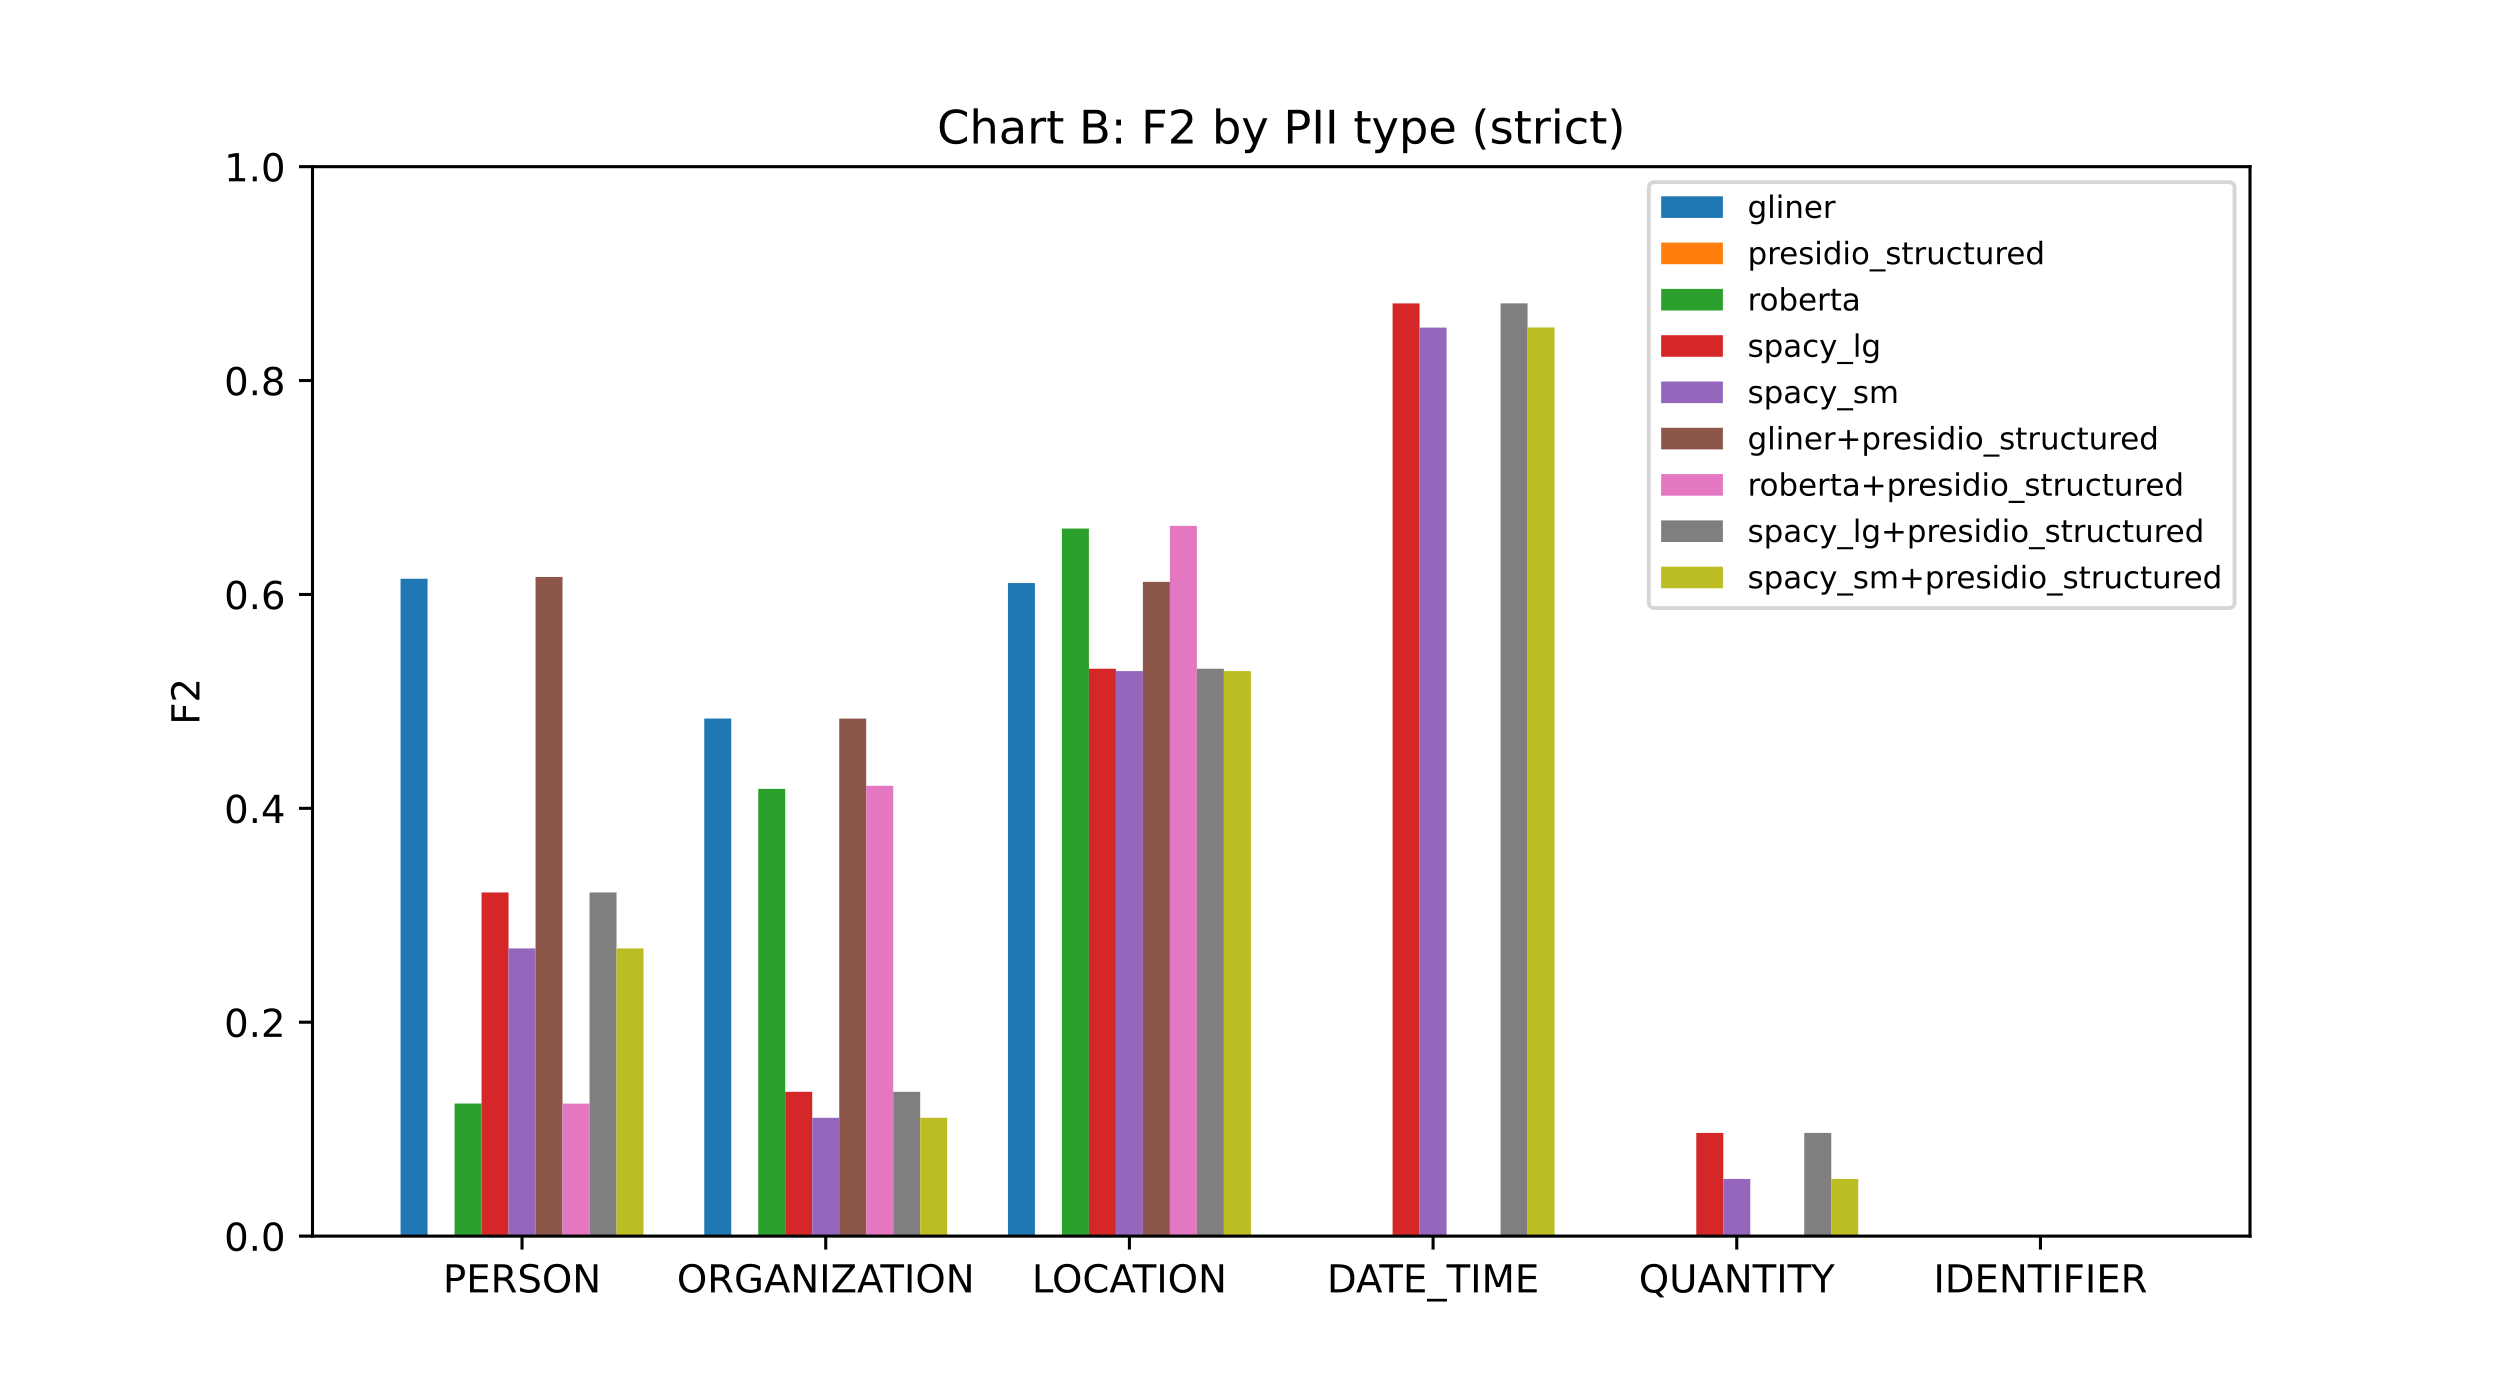
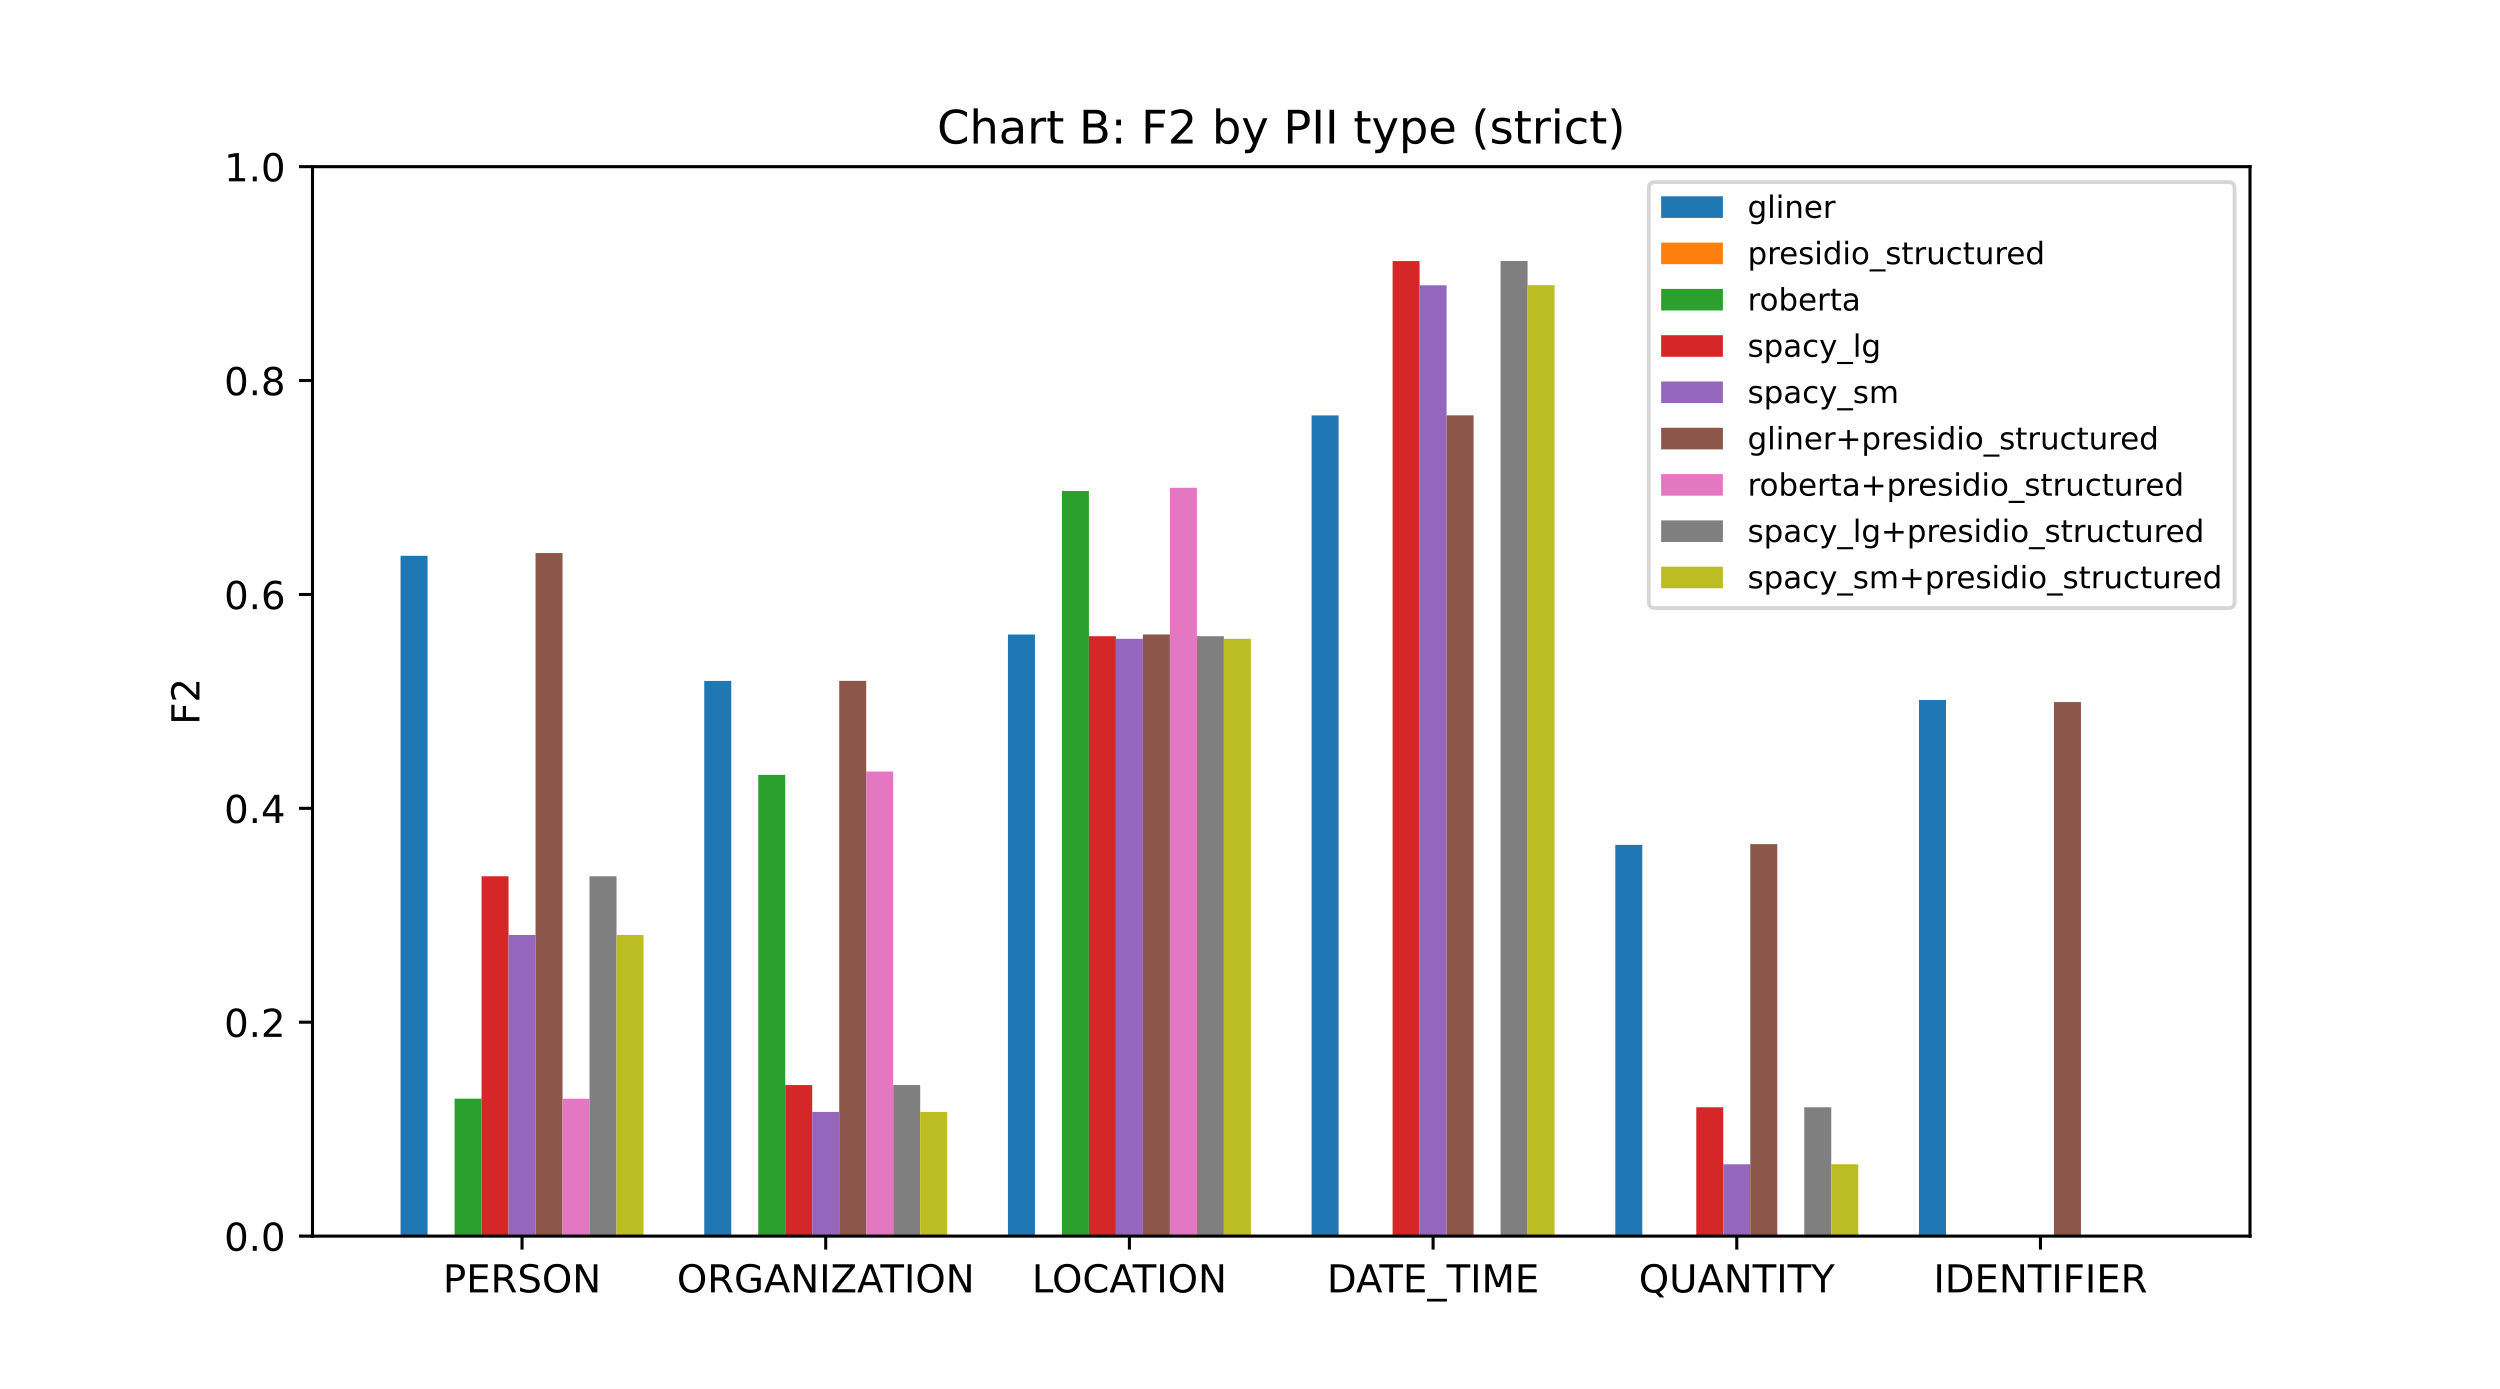
<svg xmlns="http://www.w3.org/2000/svg" xmlns:xlink="http://www.w3.org/1999/xlink" width="648pt" height="360pt" viewBox="0 0 648 360" version="1.1">
  <defs>
    <style type="text/css">*{stroke-linejoin: round; stroke-linecap: butt}</style>
  </defs>
  <g id="figure_1">
    <g id="patch_1">
      <path d="M 0 360  L 648 360  L 648 0  L 0 0  z " style="fill: #ffffff" />
    </g>
    <g id="axes_1">
      <g id="patch_2">
        <path d="M 81 320.4  L 583.2 320.4  L 583.2 43.2  L 81 43.2  z " style="fill: #ffffff" />
      </g>
      <g id="bar-PERSON-gliner">
-         <path d="M 103.827 320.4  L 110.824 320.4  L 110.824 150.008  L 103.827 150.008  z " clip-path="url(#pc5be060dd4)" style="fill: #1f77b4" />
+         <path d="M 103.827 320.4  L 110.824 320.4  L 110.824 144.068  L 103.827 144.068  z " clip-path="url(#pc5be060dd4)" style="fill: #1f77b4" />
      </g>
      <g id="bar-ORGANIZATION-gliner">
-         <path d="M 182.542 320.4  L 189.539 320.4  L 189.539 186.242  L 182.542 186.242  z " clip-path="url(#pc5be060dd4)" style="fill: #1f77b4" />
+         <path d="M 182.542 320.4  L 189.539 320.4  L 189.539 176.493  L 182.542 176.493  z " clip-path="url(#pc5be060dd4)" style="fill: #1f77b4" />
      </g>
      <g id="bar-LOCATION-gliner">
-         <path d="M 261.257 320.4  L 268.254 320.4  L 268.254 151.13  L 261.257 151.13  z " clip-path="url(#pc5be060dd4)" style="fill: #1f77b4" />
+         <path d="M 261.257 320.4  L 268.254 320.4  L 268.254 164.468  L 261.257 164.468  z " clip-path="url(#pc5be060dd4)" style="fill: #1f77b4" />
      </g>
      <g id="bar-DATE_TIME-gliner">
-         <path d="M 339.971 320.4  L 346.968 320.4  L 346.968 320.4  L 339.971 320.4  z " clip-path="url(#pc5be060dd4)" style="fill: #1f77b4" />
+         <path d="M 339.971 320.4  L 346.968 320.4  L 346.968 107.671  L 339.971 107.671  z " clip-path="url(#pc5be060dd4)" style="fill: #1f77b4" />
      </g>
      <g id="bar-QUANTITY-gliner">
-         <path d="M 418.686 320.4  L 425.683 320.4  L 425.683 320.4  L 418.686 320.4  z " clip-path="url(#pc5be060dd4)" style="fill: #1f77b4" />
+         <path d="M 418.686 320.4  L 425.683 320.4  L 425.683 218.985  L 418.686 218.985  z " clip-path="url(#pc5be060dd4)" style="fill: #1f77b4" />
      </g>
      <g id="bar-IDENTIFIER-gliner">
-         <path d="M 497.401 320.4  L 504.398 320.4  L 504.398 320.4  L 497.401 320.4  z " clip-path="url(#pc5be060dd4)" style="fill: #1f77b4" />
+         <path d="M 497.401 320.4  L 504.398 320.4  L 504.398 181.437  L 497.401 181.437  z " clip-path="url(#pc5be060dd4)" style="fill: #1f77b4" />
      </g>
      <g id="bar-PERSON-presidio_structured">
        <path d="M 110.824 320.4  L 117.821 320.4  L 117.821 320.4  L 110.824 320.4  z " clip-path="url(#pc5be060dd4)" style="fill: #ff7f0e" />
      </g>
      <g id="bar-ORGANIZATION-presidio_structured">
        <path d="M 189.539 320.4  L 196.536 320.4  L 196.536 320.4  L 189.539 320.4  z " clip-path="url(#pc5be060dd4)" style="fill: #ff7f0e" />
      </g>
      <g id="bar-LOCATION-presidio_structured">
        <path d="M 268.254 320.4  L 275.25 320.4  L 275.25 320.4  L 268.254 320.4  z " clip-path="url(#pc5be060dd4)" style="fill: #ff7f0e" />
      </g>
      <g id="bar-DATE_TIME-presidio_structured">
        <path d="M 346.968 320.4  L 353.965 320.4  L 353.965 320.4  L 346.968 320.4  z " clip-path="url(#pc5be060dd4)" style="fill: #ff7f0e" />
      </g>
      <g id="bar-QUANTITY-presidio_structured">
        <path d="M 425.683 320.4  L 432.68 320.4  L 432.68 320.4  L 425.683 320.4  z " clip-path="url(#pc5be060dd4)" style="fill: #ff7f0e" />
      </g>
      <g id="bar-IDENTIFIER-presidio_structured">
        <path d="M 504.398 320.4  L 511.395 320.4  L 511.395 320.4  L 504.398 320.4  z " clip-path="url(#pc5be060dd4)" style="fill: #ff7f0e" />
      </g>
      <g id="bar-PERSON-roberta">
-         <path d="M 117.821 320.4  L 124.818 320.4  L 124.818 286.036  L 117.821 286.036  z " clip-path="url(#pc5be060dd4)" style="fill: #2ca02c" />
+         <path d="M 117.821 320.4  L 124.818 320.4  L 124.818 284.771  L 117.821 284.771  z " clip-path="url(#pc5be060dd4)" style="fill: #2ca02c" />
      </g>
      <g id="bar-ORGANIZATION-roberta">
-         <path d="M 196.536 320.4  L 203.533 320.4  L 203.533 204.481  L 196.536 204.481  z " clip-path="url(#pc5be060dd4)" style="fill: #2ca02c" />
+         <path d="M 196.536 320.4  L 203.533 320.4  L 203.533 200.847  L 196.536 200.847  z " clip-path="url(#pc5be060dd4)" style="fill: #2ca02c" />
      </g>
      <g id="bar-LOCATION-roberta">
-         <path d="M 275.25 320.4  L 282.247 320.4  L 282.247 137.004  L 275.25 137.004  z " clip-path="url(#pc5be060dd4)" style="fill: #2ca02c" />
+         <path d="M 275.25 320.4  L 282.247 320.4  L 282.247 127.265  L 275.25 127.265  z " clip-path="url(#pc5be060dd4)" style="fill: #2ca02c" />
      </g>
      <g id="bar-DATE_TIME-roberta">
        <path d="M 353.965 320.4  L 360.962 320.4  L 360.962 320.4  L 353.965 320.4  z " clip-path="url(#pc5be060dd4)" style="fill: #2ca02c" />
      </g>
      <g id="bar-QUANTITY-roberta">
        <path d="M 432.68 320.4  L 439.677 320.4  L 439.677 320.4  L 432.68 320.4  z " clip-path="url(#pc5be060dd4)" style="fill: #2ca02c" />
      </g>
      <g id="bar-IDENTIFIER-roberta">
        <path d="M 511.395 320.4  L 518.392 320.4  L 518.392 320.4  L 511.395 320.4  z " clip-path="url(#pc5be060dd4)" style="fill: #2ca02c" />
      </g>
      <g id="bar-PERSON-spacy_lg">
-         <path d="M 124.818 320.4  L 131.815 320.4  L 131.815 231.321  L 124.818 231.321  z " clip-path="url(#pc5be060dd4)" style="fill: #d62728" />
+         <path d="M 124.818 320.4  L 131.815 320.4  L 131.815 227.121  L 124.818 227.121  z " clip-path="url(#pc5be060dd4)" style="fill: #d62728" />
      </g>
      <g id="bar-ORGANIZATION-spacy_lg">
-         <path d="M 203.533 320.4  L 210.529 320.4  L 210.529 282.987  L 203.533 282.987  z " clip-path="url(#pc5be060dd4)" style="fill: #d62728" />
+         <path d="M 203.533 320.4  L 210.529 320.4  L 210.529 281.246  L 203.533 281.246  z " clip-path="url(#pc5be060dd4)" style="fill: #d62728" />
      </g>
      <g id="bar-LOCATION-spacy_lg">
-         <path d="M 282.247 320.4  L 289.244 320.4  L 289.244 173.329  L 282.247 173.329  z " clip-path="url(#pc5be060dd4)" style="fill: #d62728" />
+         <path d="M 282.247 320.4  L 289.244 320.4  L 289.244 164.91  L 282.247 164.91  z " clip-path="url(#pc5be060dd4)" style="fill: #d62728" />
      </g>
      <g id="bar-DATE_TIME-spacy_lg">
-         <path d="M 360.962 320.4  L 367.959 320.4  L 367.959 78.638  L 360.962 78.638  z " clip-path="url(#pc5be060dd4)" style="fill: #d62728" />
+         <path d="M 360.962 320.4  L 367.959 320.4  L 367.959 67.672  L 360.962 67.672  z " clip-path="url(#pc5be060dd4)" style="fill: #d62728" />
      </g>
      <g id="bar-QUANTITY-spacy_lg">
-         <path d="M 439.677 320.4  L 446.674 320.4  L 446.674 293.66  L 439.677 293.66  z " clip-path="url(#pc5be060dd4)" style="fill: #d62728" />
+         <path d="M 439.677 320.4  L 446.674 320.4  L 446.674 287.002  L 439.677 287.002  z " clip-path="url(#pc5be060dd4)" style="fill: #d62728" />
      </g>
      <g id="bar-IDENTIFIER-spacy_lg">
        <path d="M 518.392 320.4  L 525.388 320.4  L 525.388 320.4  L 518.392 320.4  z " clip-path="url(#pc5be060dd4)" style="fill: #d62728" />
      </g>
      <g id="bar-PERSON-spacy_sm">
-         <path d="M 131.815 320.4  L 138.812 320.4  L 138.812 245.823  L 131.815 245.823  z " clip-path="url(#pc5be060dd4)" style="fill: #9467bd" />
+         <path d="M 131.815 320.4  L 138.812 320.4  L 138.812 242.356  L 131.815 242.356  z " clip-path="url(#pc5be060dd4)" style="fill: #9467bd" />
      </g>
      <g id="bar-ORGANIZATION-spacy_sm">
-         <path d="M 210.529 320.4  L 217.526 320.4  L 217.526 289.739  L 210.529 289.739  z " clip-path="url(#pc5be060dd4)" style="fill: #9467bd" />
+         <path d="M 210.529 320.4  L 217.526 320.4  L 217.526 288.205  L 210.529 288.205  z " clip-path="url(#pc5be060dd4)" style="fill: #9467bd" />
      </g>
      <g id="bar-LOCATION-spacy_sm">
-         <path d="M 289.244 320.4  L 296.241 320.4  L 296.241 173.942  L 289.244 173.942  z " clip-path="url(#pc5be060dd4)" style="fill: #9467bd" />
+         <path d="M 289.244 320.4  L 296.241 320.4  L 296.241 165.573  L 289.244 165.573  z " clip-path="url(#pc5be060dd4)" style="fill: #9467bd" />
      </g>
      <g id="bar-DATE_TIME-spacy_sm">
-         <path d="M 367.959 320.4  L 374.956 320.4  L 374.956 84.92  L 367.959 84.92  z " clip-path="url(#pc5be060dd4)" style="fill: #9467bd" />
+         <path d="M 367.959 320.4  L 374.956 320.4  L 374.956 73.939  L 367.959 73.939  z " clip-path="url(#pc5be060dd4)" style="fill: #9467bd" />
      </g>
      <g id="bar-QUANTITY-spacy_sm">
-         <path d="M 446.674 320.4  L 453.671 320.4  L 453.671 305.583  L 446.674 305.583  z " clip-path="url(#pc5be060dd4)" style="fill: #9467bd" />
+         <path d="M 446.674 320.4  L 453.671 320.4  L 453.671 301.786  L 446.674 301.786  z " clip-path="url(#pc5be060dd4)" style="fill: #9467bd" />
      </g>
      <g id="bar-IDENTIFIER-spacy_sm">
        <path d="M 525.388 320.4  L 532.385 320.4  L 532.385 320.4  L 525.388 320.4  z " clip-path="url(#pc5be060dd4)" style="fill: #9467bd" />
      </g>
      <g id="bar-PERSON-gliner+presidio_structured">
-         <path d="M 138.812 320.4  L 145.808 320.4  L 145.808 149.546  L 138.812 149.546  z " clip-path="url(#pc5be060dd4)" style="fill: #8c564b" />
+         <path d="M 138.812 320.4  L 145.808 320.4  L 145.808 143.363  L 138.812 143.363  z " clip-path="url(#pc5be060dd4)" style="fill: #8c564b" />
      </g>
      <g id="bar-ORGANIZATION-gliner+presidio_structured">
-         <path d="M 217.526 320.4  L 224.523 320.4  L 224.523 186.257  L 217.526 186.257  z " clip-path="url(#pc5be060dd4)" style="fill: #8c564b" />
+         <path d="M 217.526 320.4  L 224.523 320.4  L 224.523 176.475  L 217.526 176.475  z " clip-path="url(#pc5be060dd4)" style="fill: #8c564b" />
      </g>
      <g id="bar-LOCATION-gliner+presidio_structured">
-         <path d="M 296.241 320.4  L 303.238 320.4  L 303.238 150.816  L 296.241 150.816  z " clip-path="url(#pc5be060dd4)" style="fill: #8c564b" />
+         <path d="M 296.241 320.4  L 303.238 320.4  L 303.238 164.46  L 296.241 164.46  z " clip-path="url(#pc5be060dd4)" style="fill: #8c564b" />
      </g>
      <g id="bar-DATE_TIME-gliner+presidio_structured">
-         <path d="M 374.956 320.4  L 381.953 320.4  L 381.953 320.4  L 374.956 320.4  z " clip-path="url(#pc5be060dd4)" style="fill: #8c564b" />
+         <path d="M 374.956 320.4  L 381.953 320.4  L 381.953 107.653  L 374.956 107.653  z " clip-path="url(#pc5be060dd4)" style="fill: #8c564b" />
      </g>
      <g id="bar-QUANTITY-gliner+presidio_structured">
-         <path d="M 453.671 320.4  L 460.667 320.4  L 460.667 320.4  L 453.671 320.4  z " clip-path="url(#pc5be060dd4)" style="fill: #8c564b" />
+         <path d="M 453.671 320.4  L 460.667 320.4  L 460.667 218.795  L 453.671 218.795  z " clip-path="url(#pc5be060dd4)" style="fill: #8c564b" />
      </g>
      <g id="bar-IDENTIFIER-gliner+presidio_structured">
-         <path d="M 532.385 320.4  L 539.382 320.4  L 539.382 320.4  L 532.385 320.4  z " clip-path="url(#pc5be060dd4)" style="fill: #8c564b" />
+         <path d="M 532.385 320.4  L 539.382 320.4  L 539.382 181.981  L 532.385 181.981  z " clip-path="url(#pc5be060dd4)" style="fill: #8c564b" />
      </g>
      <g id="bar-PERSON-roberta+presidio_structured">
-         <path d="M 145.808 320.4  L 152.805 320.4  L 152.805 286.056  L 145.808 286.056  z " clip-path="url(#pc5be060dd4)" style="fill: #e377c2" />
+         <path d="M 145.808 320.4  L 152.805 320.4  L 152.805 284.784  L 145.808 284.784  z " clip-path="url(#pc5be060dd4)" style="fill: #e377c2" />
      </g>
      <g id="bar-ORGANIZATION-roberta+presidio_structured">
-         <path d="M 224.523 320.4  L 231.52 320.4  L 231.52 203.684  L 224.523 203.684  z " clip-path="url(#pc5be060dd4)" style="fill: #e377c2" />
+         <path d="M 224.523 320.4  L 231.52 320.4  L 231.52 199.977  L 224.523 199.977  z " clip-path="url(#pc5be060dd4)" style="fill: #e377c2" />
      </g>
      <g id="bar-LOCATION-roberta+presidio_structured">
-         <path d="M 303.238 320.4  L 310.235 320.4  L 310.235 136.308  L 303.238 136.308  z " clip-path="url(#pc5be060dd4)" style="fill: #e377c2" />
+         <path d="M 303.238 320.4  L 310.235 320.4  L 310.235 126.435  L 303.238 126.435  z " clip-path="url(#pc5be060dd4)" style="fill: #e377c2" />
      </g>
      <g id="bar-DATE_TIME-roberta+presidio_structured">
        <path d="M 381.953 320.4  L 388.95 320.4  L 388.95 320.4  L 381.953 320.4  z " clip-path="url(#pc5be060dd4)" style="fill: #e377c2" />
      </g>
      <g id="bar-QUANTITY-roberta+presidio_structured">
        <path d="M 460.667 320.4  L 467.664 320.4  L 467.664 320.4  L 460.667 320.4  z " clip-path="url(#pc5be060dd4)" style="fill: #e377c2" />
      </g>
      <g id="bar-IDENTIFIER-roberta+presidio_structured">
        <path d="M 539.382 320.4  L 546.379 320.4  L 546.379 320.4  L 539.382 320.4  z " clip-path="url(#pc5be060dd4)" style="fill: #e377c2" />
      </g>
      <g id="bar-PERSON-spacy_lg+presidio_structured">
-         <path d="M 152.805 320.4  L 159.802 320.4  L 159.802 231.321  L 152.805 231.321  z " clip-path="url(#pc5be060dd4)" style="fill: #7f7f7f" />
+         <path d="M 152.805 320.4  L 159.802 320.4  L 159.802 227.121  L 152.805 227.121  z " clip-path="url(#pc5be060dd4)" style="fill: #7f7f7f" />
      </g>
      <g id="bar-ORGANIZATION-spacy_lg+presidio_structured">
-         <path d="M 231.52 320.4  L 238.517 320.4  L 238.517 282.987  L 231.52 282.987  z " clip-path="url(#pc5be060dd4)" style="fill: #7f7f7f" />
+         <path d="M 231.52 320.4  L 238.517 320.4  L 238.517 281.246  L 231.52 281.246  z " clip-path="url(#pc5be060dd4)" style="fill: #7f7f7f" />
      </g>
      <g id="bar-LOCATION-spacy_lg+presidio_structured">
-         <path d="M 310.235 320.4  L 317.232 320.4  L 317.232 173.329  L 310.235 173.329  z " clip-path="url(#pc5be060dd4)" style="fill: #7f7f7f" />
+         <path d="M 310.235 320.4  L 317.232 320.4  L 317.232 164.91  L 310.235 164.91  z " clip-path="url(#pc5be060dd4)" style="fill: #7f7f7f" />
      </g>
      <g id="bar-DATE_TIME-spacy_lg+presidio_structured">
-         <path d="M 388.95 320.4  L 395.946 320.4  L 395.946 78.621  L 388.95 78.621  z " clip-path="url(#pc5be060dd4)" style="fill: #7f7f7f" />
+         <path d="M 388.95 320.4  L 395.946 320.4  L 395.946 67.653  L 388.95 67.653  z " clip-path="url(#pc5be060dd4)" style="fill: #7f7f7f" />
      </g>
      <g id="bar-QUANTITY-spacy_lg+presidio_structured">
-         <path d="M 467.664 320.4  L 474.661 320.4  L 474.661 293.66  L 467.664 293.66  z " clip-path="url(#pc5be060dd4)" style="fill: #7f7f7f" />
+         <path d="M 467.664 320.4  L 474.661 320.4  L 474.661 287.002  L 467.664 287.002  z " clip-path="url(#pc5be060dd4)" style="fill: #7f7f7f" />
      </g>
      <g id="bar-IDENTIFIER-spacy_lg+presidio_structured">
        <path d="M 546.379 320.4  L 553.376 320.4  L 553.376 320.4  L 546.379 320.4  z " clip-path="url(#pc5be060dd4)" style="fill: #7f7f7f" />
      </g>
      <g id="bar-PERSON-spacy_sm+presidio_structured">
-         <path d="M 159.802 320.4  L 166.799 320.4  L 166.799 245.823  L 159.802 245.823  z " clip-path="url(#pc5be060dd4)" style="fill: #bcbd22" />
+         <path d="M 159.802 320.4  L 166.799 320.4  L 166.799 242.356  L 159.802 242.356  z " clip-path="url(#pc5be060dd4)" style="fill: #bcbd22" />
      </g>
      <g id="bar-ORGANIZATION-spacy_sm+presidio_structured">
-         <path d="M 238.517 320.4  L 245.514 320.4  L 245.514 289.739  L 238.517 289.739  z " clip-path="url(#pc5be060dd4)" style="fill: #bcbd22" />
+         <path d="M 238.517 320.4  L 245.514 320.4  L 245.514 288.205  L 238.517 288.205  z " clip-path="url(#pc5be060dd4)" style="fill: #bcbd22" />
      </g>
      <g id="bar-LOCATION-spacy_sm+presidio_structured">
-         <path d="M 317.232 320.4  L 324.229 320.4  L 324.229 173.942  L 317.232 173.942  z " clip-path="url(#pc5be060dd4)" style="fill: #bcbd22" />
+         <path d="M 317.232 320.4  L 324.229 320.4  L 324.229 165.573  L 317.232 165.573  z " clip-path="url(#pc5be060dd4)" style="fill: #bcbd22" />
      </g>
      <g id="bar-DATE_TIME-spacy_sm+presidio_structured">
-         <path d="M 395.946 320.4  L 402.943 320.4  L 402.943 84.886  L 395.946 84.886  z " clip-path="url(#pc5be060dd4)" style="fill: #bcbd22" />
+         <path d="M 395.946 320.4  L 402.943 320.4  L 402.943 73.902  L 395.946 73.902  z " clip-path="url(#pc5be060dd4)" style="fill: #bcbd22" />
      </g>
      <g id="bar-QUANTITY-spacy_sm+presidio_structured">
-         <path d="M 474.661 320.4  L 481.658 320.4  L 481.658 305.583  L 474.661 305.583  z " clip-path="url(#pc5be060dd4)" style="fill: #bcbd22" />
+         <path d="M 474.661 320.4  L 481.658 320.4  L 481.658 301.786  L 474.661 301.786  z " clip-path="url(#pc5be060dd4)" style="fill: #bcbd22" />
      </g>
      <g id="bar-IDENTIFIER-spacy_sm+presidio_structured">
        <path d="M 553.376 320.4  L 560.373 320.4  L 560.373 320.4  L 553.376 320.4  z " clip-path="url(#pc5be060dd4)" style="fill: #bcbd22" />
      </g>
      <g id="matplotlib.axis_1">
        <g id="xtick_1">
          <g id="line2d_1">
            <defs>
              <path id="m53a0397a2e" d="M 0 0  L 0 3.5  " style="stroke: #000000; stroke-width: 0.8" />
            </defs>
            <g>
              <use xlink:href="#m53a0397a2e" x="135.313" y="320.4" style="stroke: #000000; stroke-width: 0.8" />
            </g>
          </g>
          <g id="text_1">
            <text style="font-size: 10px; font-family: 'DejaVu Sans'; text-anchor: middle" x="135.313" y="334.998" transform="rotate(-0 135.3132 334.9977)">PERSON</text>
          </g>
        </g>
        <g id="xtick_2">
          <g id="line2d_2">
            <g>
              <use xlink:href="#m53a0397a2e" x="214.028" y="320.4" style="stroke: #000000; stroke-width: 0.8" />
            </g>
          </g>
          <g id="text_2">
            <text style="font-size: 10px; font-family: 'DejaVu Sans'; text-anchor: middle" x="214.028" y="334.998" transform="rotate(-0 214.0279 334.9977)">ORGANIZATION</text>
          </g>
        </g>
        <g id="xtick_3">
          <g id="line2d_3">
            <g>
              <use xlink:href="#m53a0397a2e" x="292.743" y="320.4" style="stroke: #000000; stroke-width: 0.8" />
            </g>
          </g>
          <g id="text_3">
            <text style="font-size: 10px; font-family: 'DejaVu Sans'; text-anchor: middle" x="292.743" y="334.998" transform="rotate(-0 292.7426 334.9977)">LOCATION</text>
          </g>
        </g>
        <g id="xtick_4">
          <g id="line2d_4">
            <g>
              <use xlink:href="#m53a0397a2e" x="371.457" y="320.4" style="stroke: #000000; stroke-width: 0.8" />
            </g>
          </g>
          <g id="text_4">
            <text style="font-size: 10px; font-family: 'DejaVu Sans'; text-anchor: middle" x="371.457" y="334.998" transform="rotate(-0 371.4574 334.9977)">DATE_TIME</text>
          </g>
        </g>
        <g id="xtick_5">
          <g id="line2d_5">
            <g>
              <use xlink:href="#m53a0397a2e" x="450.172" y="320.4" style="stroke: #000000; stroke-width: 0.8" />
            </g>
          </g>
          <g id="text_5">
            <text style="font-size: 10px; font-family: 'DejaVu Sans'; text-anchor: middle" x="450.172" y="334.998" transform="rotate(-0 450.1721 334.9977)">QUANTITY</text>
          </g>
        </g>
        <g id="xtick_6">
          <g id="line2d_6">
            <g>
              <use xlink:href="#m53a0397a2e" x="528.887" y="320.4" style="stroke: #000000; stroke-width: 0.8" />
            </g>
          </g>
          <g id="text_6">
            <text style="font-size: 10px; font-family: 'DejaVu Sans'; text-anchor: middle" x="528.887" y="334.998" transform="rotate(-0 528.8868 334.9977)">IDENTIFIER</text>
          </g>
        </g>
      </g>
      <g id="matplotlib.axis_2">
        <g id="ytick_1">
          <g id="line2d_7">
            <defs>
              <path id="mb0516f7a3d" d="M 0 0  L -3.5 0  " style="stroke: #000000; stroke-width: 0.8" />
            </defs>
            <g>
              <use xlink:href="#mb0516f7a3d" x="81" y="320.4" style="stroke: #000000; stroke-width: 0.8" />
            </g>
          </g>
          <g id="text_7">
            <text style="font-size: 10px; font-family: 'DejaVu Sans'; text-anchor: end" x="74" y="324.199" transform="rotate(-0 74 324.1988)">0.0</text>
          </g>
        </g>
        <g id="ytick_2">
          <g id="line2d_8">
            <g>
              <use xlink:href="#mb0516f7a3d" x="81" y="264.96" style="stroke: #000000; stroke-width: 0.8" />
            </g>
          </g>
          <g id="text_8">
            <text style="font-size: 10px; font-family: 'DejaVu Sans'; text-anchor: end" x="74" y="268.759" transform="rotate(-0 74 268.7588)">0.2</text>
          </g>
        </g>
        <g id="ytick_3">
          <g id="line2d_9">
            <g>
              <use xlink:href="#mb0516f7a3d" x="81" y="209.52" style="stroke: #000000; stroke-width: 0.8" />
            </g>
          </g>
          <g id="text_9">
            <text style="font-size: 10px; font-family: 'DejaVu Sans'; text-anchor: end" x="74" y="213.319" transform="rotate(-0 74 213.3188)">0.4</text>
          </g>
        </g>
        <g id="ytick_4">
          <g id="line2d_10">
            <g>
              <use xlink:href="#mb0516f7a3d" x="81" y="154.08" style="stroke: #000000; stroke-width: 0.8" />
            </g>
          </g>
          <g id="text_10">
            <text style="font-size: 10px; font-family: 'DejaVu Sans'; text-anchor: end" x="74" y="157.879" transform="rotate(-0 74 157.8788)">0.6</text>
          </g>
        </g>
        <g id="ytick_5">
          <g id="line2d_11">
            <g>
              <use xlink:href="#mb0516f7a3d" x="81" y="98.64" style="stroke: #000000; stroke-width: 0.8" />
            </g>
          </g>
          <g id="text_11">
            <text style="font-size: 10px; font-family: 'DejaVu Sans'; text-anchor: end" x="74" y="102.439" transform="rotate(-0 74 102.4388)">0.8</text>
          </g>
        </g>
        <g id="ytick_6">
          <g id="line2d_12">
            <g>
              <use xlink:href="#mb0516f7a3d" x="81" y="43.2" style="stroke: #000000; stroke-width: 0.8" />
            </g>
          </g>
          <g id="text_12">
            <text style="font-size: 10px; font-family: 'DejaVu Sans'; text-anchor: end" x="74" y="46.999" transform="rotate(-0 74 46.99883)">1.0</text>
          </g>
        </g>
        <g id="text_13">
          <text style="font-size: 10px; font-family: 'DejaVu Sans'; text-anchor: middle" x="51.695" y="181.8" transform="rotate(-90 51.69453 181.8)">F2</text>
        </g>
      </g>
      <g id="patch_3">
        <path d="M 81 320.4  L 81 43.2  " style="fill: none; stroke: #000000; stroke-width: 0.8; stroke-linejoin: miter; stroke-linecap: square" />
      </g>
      <g id="patch_4">
        <path d="M 583.2 320.4  L 583.2 43.2  " style="fill: none; stroke: #000000; stroke-width: 0.8; stroke-linejoin: miter; stroke-linecap: square" />
      </g>
      <g id="patch_5">
        <path d="M 81 320.4  L 583.2 320.4  " style="fill: none; stroke: #000000; stroke-width: 0.8; stroke-linejoin: miter; stroke-linecap: square" />
      </g>
      <g id="patch_6">
        <path d="M 81 43.2  L 583.2 43.2  " style="fill: none; stroke: #000000; stroke-width: 0.8; stroke-linejoin: miter; stroke-linecap: square" />
      </g>
      <g id="text_14">
        <text style="font-size: 12px; font-family: 'DejaVu Sans'; text-anchor: middle" x="332.1" y="37.2" transform="rotate(-0 332.1 37.2)">Chart B: F2 by PII type (strict)</text>
      </g>
      <g id="legend_1">
        <g id="patch_7">
          <path d="M 428.973 157.606  L 577.6 157.606  Q 579.2 157.606 579.2 156.006  L 579.2 48.8  Q 579.2 47.2 577.6 47.2  L 428.973 47.2  Q 427.373 47.2 427.373 48.8  L 427.373 156.006  Q 427.373 157.606 428.973 157.606  z " style="fill: #ffffff; opacity: 0.8; stroke: #cccccc; stroke-linejoin: miter" />
        </g>
        <g id="patch_8">
          <path d="M 430.572 56.479  L 446.572 56.479  L 446.572 50.879  L 430.572 50.879  z " style="fill: #1f77b4" />
        </g>
        <g id="text_15">
          <text style="font-size: 8px; font-family: 'DejaVu Sans'; text-anchor: start" x="452.973" y="56.479" transform="rotate(-0 452.9725 56.47875)">gliner</text>
        </g>
        <g id="patch_9">
          <path d="M 430.572 68.479  L 446.572 68.479  L 446.572 62.879  L 430.572 62.879  z " style="fill: #ff7f0e" />
        </g>
        <g id="text_16">
          <text style="font-size: 8px; font-family: 'DejaVu Sans'; text-anchor: start" x="452.973" y="68.479" transform="rotate(-0 452.9725 68.47938)">presidio_structured</text>
        </g>
        <g id="patch_10">
          <path d="M 430.572 80.48  L 446.572 80.48  L 446.572 74.88  L 430.572 74.88  z " style="fill: #2ca02c" />
        </g>
        <g id="text_17">
          <text style="font-size: 8px; font-family: 'DejaVu Sans'; text-anchor: start" x="452.973" y="80.48" transform="rotate(-0 452.9725 80.48)">roberta</text>
        </g>
        <g id="patch_11">
          <path d="M 430.572 92.481  L 446.572 92.481  L 446.572 86.881  L 430.572 86.881  z " style="fill: #d62728" />
        </g>
        <g id="text_18">
          <text style="font-size: 8px; font-family: 'DejaVu Sans'; text-anchor: start" x="452.973" y="92.481" transform="rotate(-0 452.9725 92.48063)">spacy_lg</text>
        </g>
        <g id="patch_12">
          <path d="M 430.572 104.481  L 446.572 104.481  L 446.572 98.881  L 430.572 98.881  z " style="fill: #9467bd" />
        </g>
        <g id="text_19">
          <text style="font-size: 8px; font-family: 'DejaVu Sans'; text-anchor: start" x="452.973" y="104.481" transform="rotate(-0 452.9725 104.4813)">spacy_sm</text>
        </g>
        <g id="patch_13">
          <path d="M 430.572 116.482  L 446.572 116.482  L 446.572 110.882  L 430.572 110.882  z " style="fill: #8c564b" />
        </g>
        <g id="text_20">
          <text style="font-size: 8px; font-family: 'DejaVu Sans'; text-anchor: start" x="452.973" y="116.482" transform="rotate(-0 452.9725 116.4819)">gliner+presidio_structured</text>
        </g>
        <g id="patch_14">
          <path d="M 430.572 128.482  L 446.572 128.482  L 446.572 122.882  L 430.572 122.882  z " style="fill: #e377c2" />
        </g>
        <g id="text_21">
          <text style="font-size: 8px; font-family: 'DejaVu Sans'; text-anchor: start" x="452.973" y="128.482" transform="rotate(-0 452.9725 128.4825)">roberta+presidio_structured</text>
        </g>
        <g id="patch_15">
          <path d="M 430.572 140.483  L 446.572 140.483  L 446.572 134.883  L 430.572 134.883  z " style="fill: #7f7f7f" />
        </g>
        <g id="text_22">
          <text style="font-size: 8px; font-family: 'DejaVu Sans'; text-anchor: start" x="452.973" y="140.483" transform="rotate(-0 452.9725 140.4831)">spacy_lg+presidio_structured</text>
        </g>
        <g id="patch_16">
          <path d="M 430.572 152.484  L 446.572 152.484  L 446.572 146.884  L 430.572 146.884  z " style="fill: #bcbd22" />
        </g>
        <g id="text_23">
          <text style="font-size: 8px; font-family: 'DejaVu Sans'; text-anchor: start" x="452.973" y="152.484" transform="rotate(-0 452.9725 152.4837)">spacy_sm+presidio_structured</text>
        </g>
      </g>
    </g>
  </g>
  <defs>
    <clipPath id="pc5be060dd4">
      <rect x="81" y="43.2" width="502.2" height="277.2" />
    </clipPath>
  </defs>
</svg>
